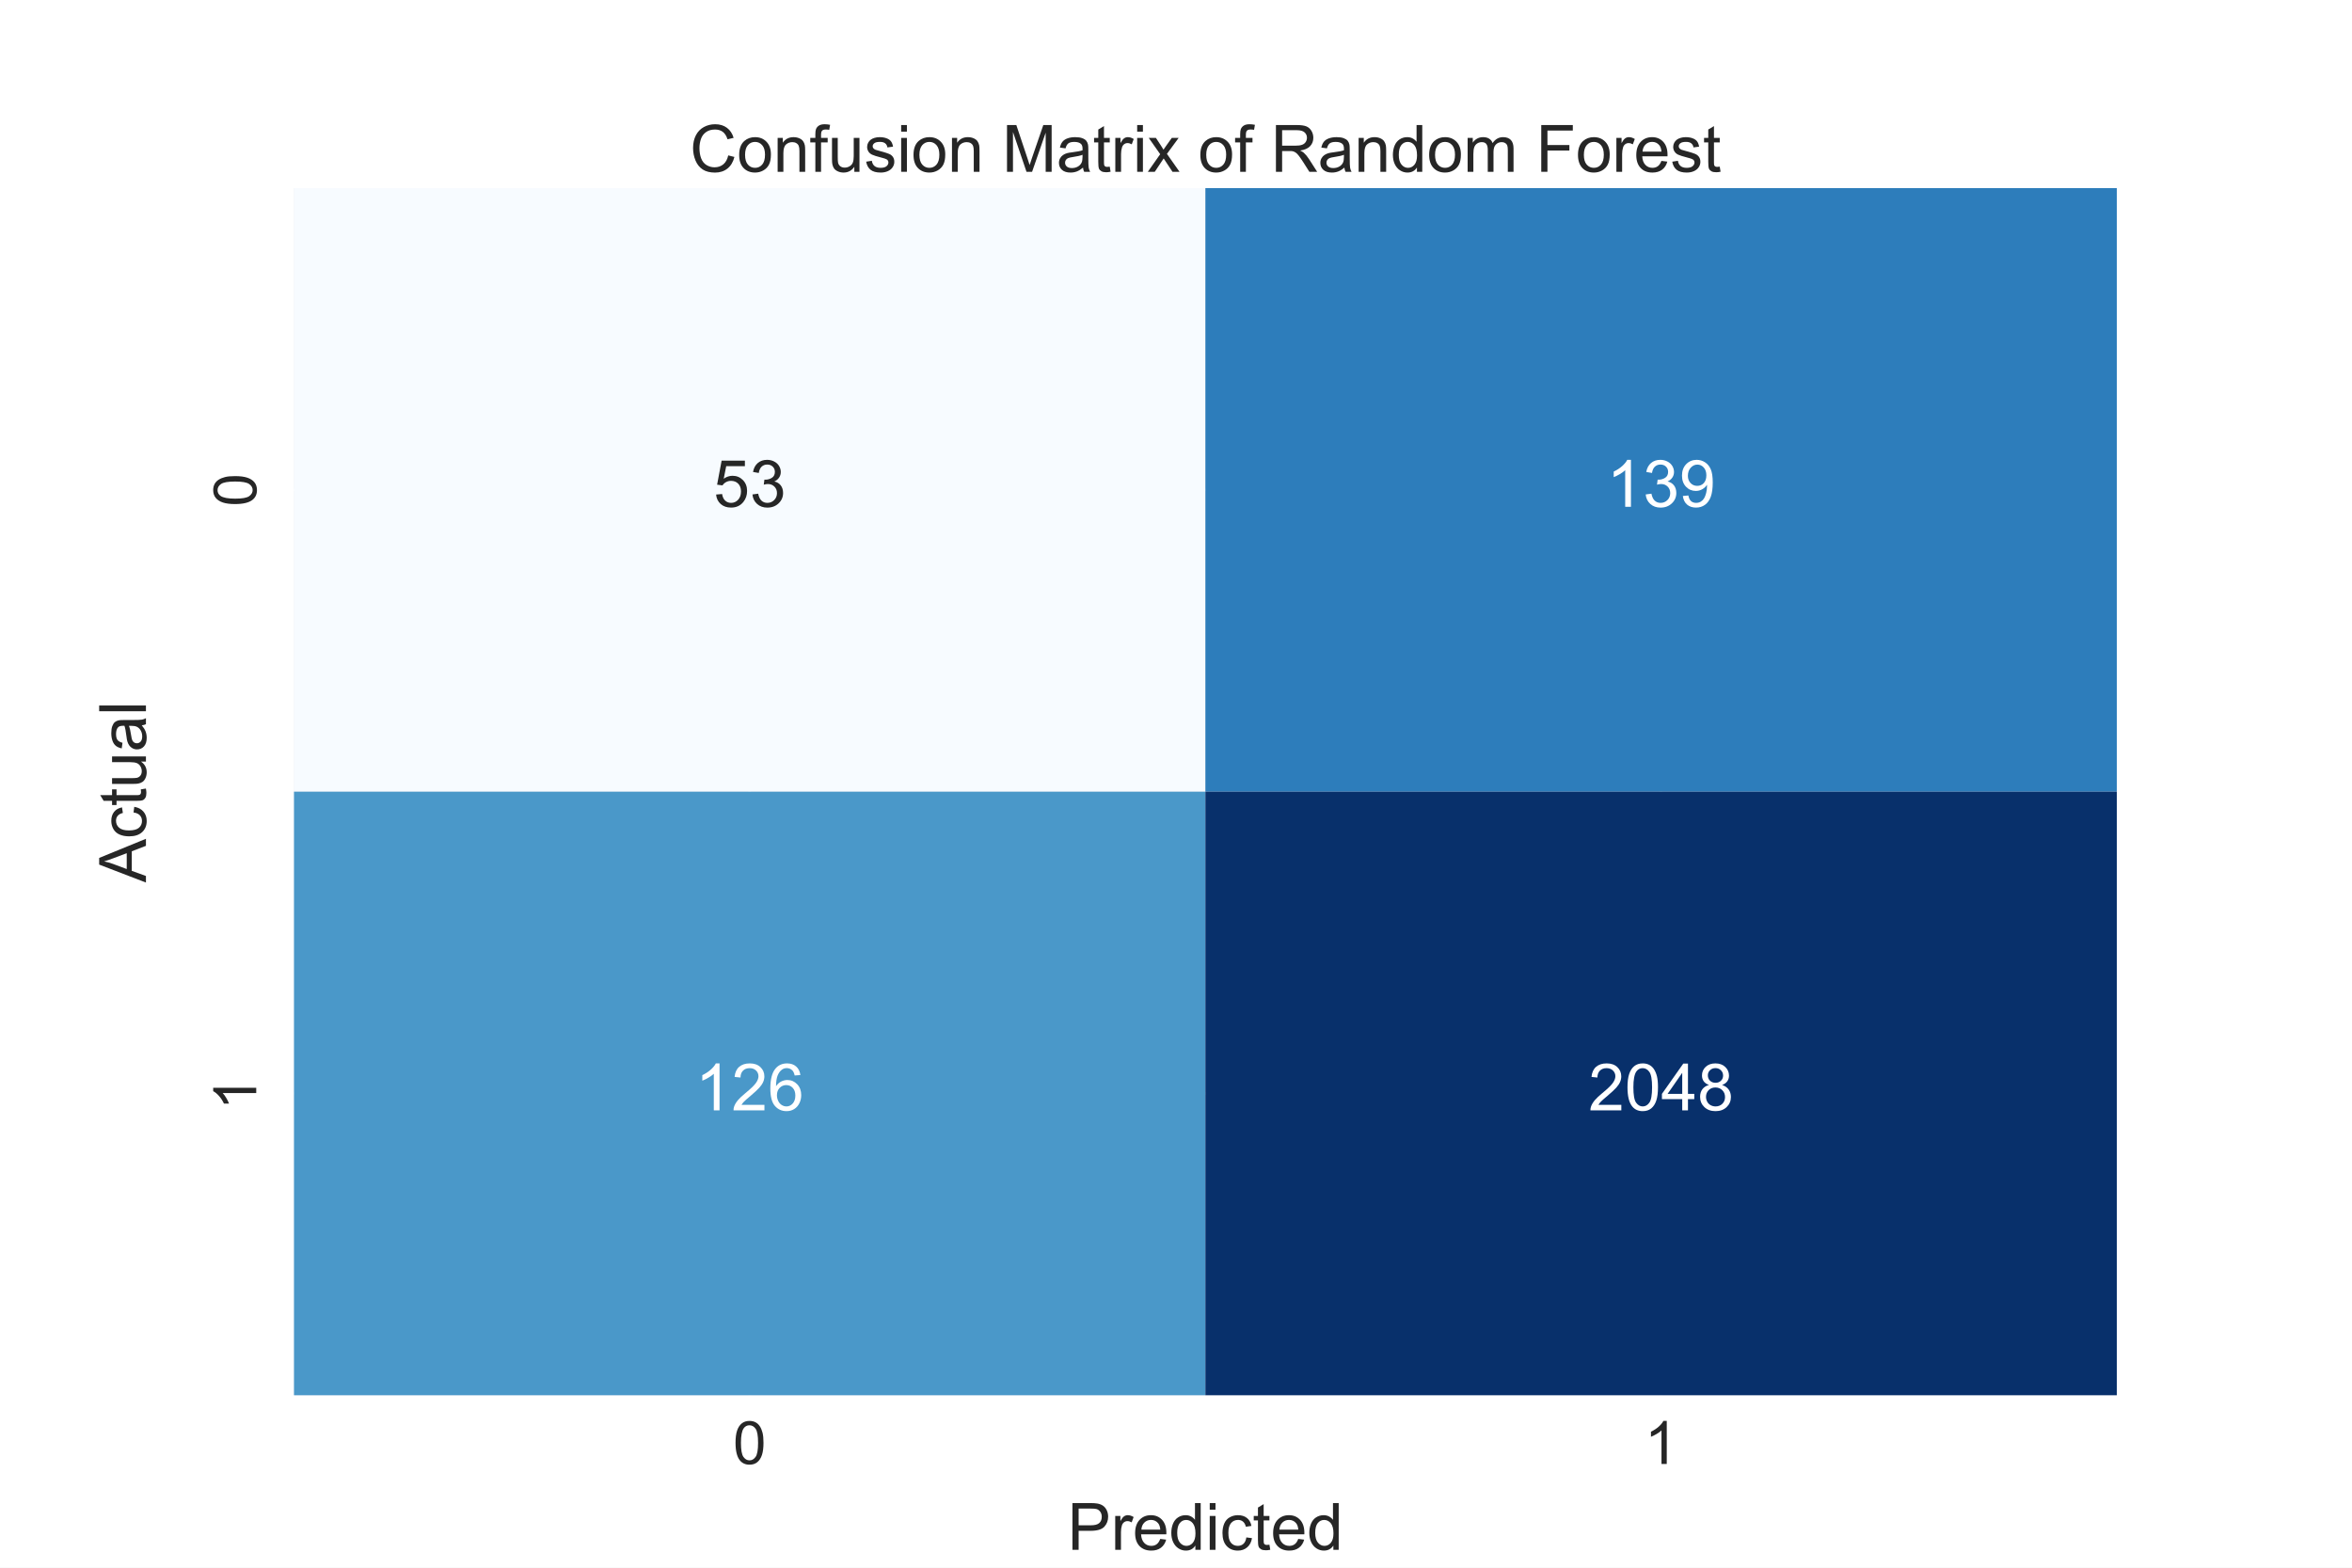
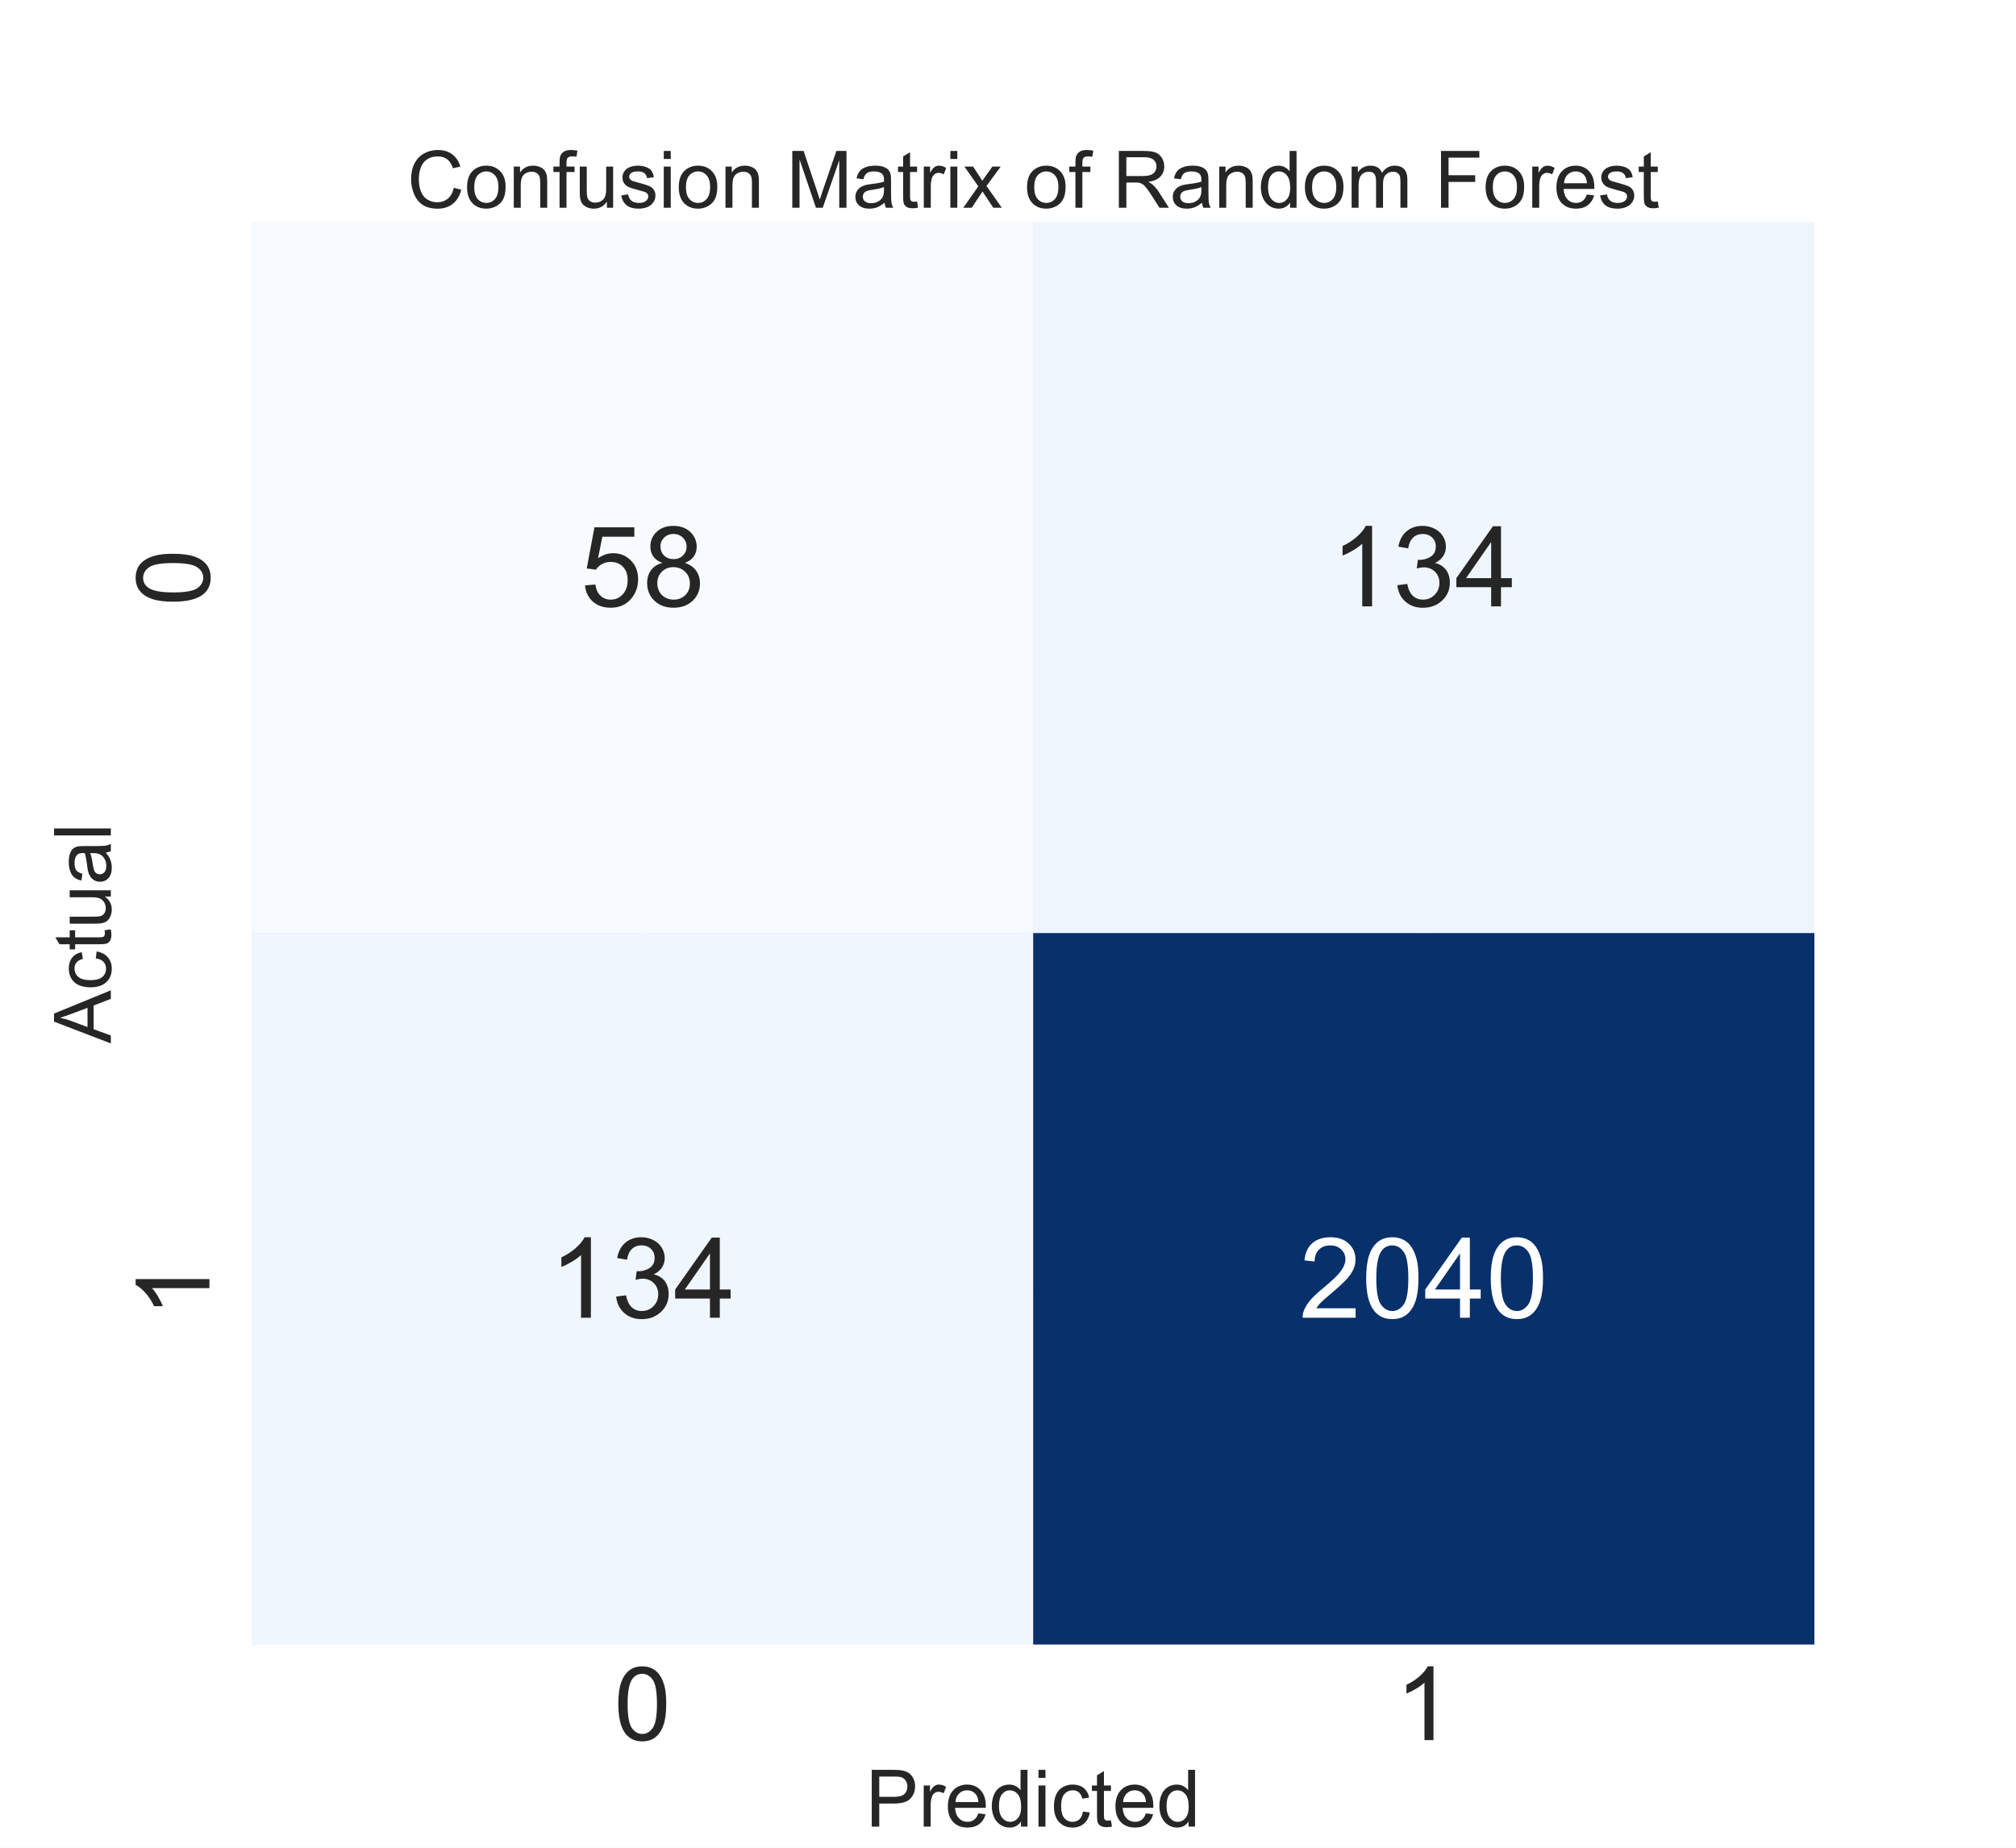
- <svg xmlns="http://www.w3.org/2000/svg" xmlns:xlink="http://www.w3.org/1999/xlink" width="864pt" height="576pt" viewBox="0 0 864 576" version="1.1">
+ <svg xmlns="http://www.w3.org/2000/svg" xmlns:xlink="http://www.w3.org/1999/xlink" width="864pt" height="792pt" viewBox="0 0 864 792" version="1.1">
  <defs>
    <style type="text/css">*{stroke-linejoin: round; stroke-linecap: butt}</style>
  </defs>
  <g id="figure_1">
    <g id="patch_1">
-       <path d="M 0 576  L 864 576  L 864 0  L 0 0  z " style="fill: #ffffff" />
+       <path d="M 0 792  L 864 792  L 864 0  L 0 0  z " style="fill: #ffffff" />
    </g>
    <g id="axes_1">
      <g id="patch_2">
-         <path d="M 108 512.64  L 777.6 512.64  L 777.6 69.12  L 108 69.12  z " style="fill: #eaeaf2" />
+         <path d="M 108 704.88  L 777.6 704.88  L 777.6 95.04  L 108 95.04  z " style="fill: #eaeaf2" />
      </g>
      <g id="matplotlib.axis_1">
        <g id="xtick_1">
          <g id="line2d_1">
-             <path d="M 275.4 512.64  L 275.4 69.12  " clip-path="url(#p99e1b7f66e)" style="fill: none; stroke: #ffffff; stroke-linecap: round" />
+             <path d="M 275.4 704.88  L 275.4 95.04  " clip-path="url(#p280e302564)" style="fill: none; stroke: #ffffff; stroke-linecap: round" />
          </g>
          <g id="text_1">
-             <g style="fill: #262626" transform="translate(269.283 537.8872) scale(0.22 -0.22)">
+             <g style="fill: #262626" transform="translate(263.1659 745.8744) scale(0.44 -0.44)">
              <defs>
                <path id="ArialMT-30" d="M 266 2259  Q 266 3072 433 3567  Q 600 4063 929 4331  Q 1259 4600 1759 4600  Q 2128 4600 2406 4451  Q 2684 4303 2865 4023  Q 3047 3744 3150 3342  Q 3253 2941 3253 2259  Q 3253 1453 3087 958  Q 2922 463 2592 192  Q 2263 -78 1759 -78  Q 1097 -78 719 397  Q 266 969 266 2259  z M 844 2259  Q 844 1131 1108 757  Q 1372 384 1759 384  Q 2147 384 2411 759  Q 2675 1134 2675 2259  Q 2675 3391 2411 3762  Q 2147 4134 1753 4134  Q 1366 4134 1134 3806  Q 844 3388 844 2259  z " transform="scale(0.015625)" />
              </defs>
              <use xlink:href="#ArialMT-30" />
            </g>
          </g>
        </g>
        <g id="xtick_2">
          <g id="line2d_2">
-             <path d="M 610.2 512.64  L 610.2 69.12  " clip-path="url(#p99e1b7f66e)" style="fill: none; stroke: #ffffff; stroke-linecap: round" />
+             <path d="M 610.2 704.88  L 610.2 95.04  " clip-path="url(#p280e302564)" style="fill: none; stroke: #ffffff; stroke-linecap: round" />
          </g>
          <g id="text_2">
-             <g style="fill: #262626" transform="translate(604.083 537.8872) scale(0.22 -0.22)">
+             <g style="fill: #262626" transform="translate(597.9659 745.8744) scale(0.44 -0.44)">
              <defs>
                <path id="ArialMT-31" d="M 2384 0  L 1822 0  L 1822 3584  Q 1619 3391 1289 3197  Q 959 3003 697 2906  L 697 3450  Q 1169 3672 1522 3987  Q 1875 4303 2022 4600  L 2384 4600  L 2384 0  z " transform="scale(0.015625)" />
              </defs>
              <use xlink:href="#ArialMT-31" />
            </g>
          </g>
        </g>
        <g id="text_3">
-           <g style="fill: #262626" transform="translate(392.1075 569.4384) scale(0.24 -0.24)">
+           <g style="fill: #262626" transform="translate(370.9856 782.9559) scale(0.34 -0.34)">
            <defs>
              <path id="ArialMT-50" d="M 494 0  L 494 4581  L 2222 4581  Q 2678 4581 2919 4538  Q 3256 4481 3484 4323  Q 3713 4166 3852 3881  Q 3991 3597 3991 3256  Q 3991 2672 3619 2267  Q 3247 1863 2275 1863  L 1100 1863  L 1100 0  L 494 0  z M 1100 2403  L 2284 2403  Q 2872 2403 3119 2622  Q 3366 2841 3366 3238  Q 3366 3525 3220 3729  Q 3075 3934 2838 4000  Q 2684 4041 2272 4041  L 1100 4041  L 1100 2403  z " transform="scale(0.015625)" />
              <path id="ArialMT-72" d="M 416 0  L 416 3319  L 922 3319  L 922 2816  Q 1116 3169 1280 3281  Q 1444 3394 1641 3394  Q 1925 3394 2219 3213  L 2025 2691  Q 1819 2813 1613 2813  Q 1428 2813 1281 2702  Q 1134 2591 1072 2394  Q 978 2094 978 1738  L 978 0  L 416 0  z " transform="scale(0.015625)" />
              <path id="ArialMT-65" d="M 2694 1069  L 3275 997  Q 3138 488 2766 206  Q 2394 -75 1816 -75  Q 1088 -75 661 373  Q 234 822 234 1631  Q 234 2469 665 2931  Q 1097 3394 1784 3394  Q 2450 3394 2872 2941  Q 3294 2488 3294 1666  Q 3294 1616 3291 1516  L 816 1516  Q 847 969 1125 678  Q 1403 388 1819 388  Q 2128 388 2347 550  Q 2566 713 2694 1069  z M 847 1978  L 2700 1978  Q 2663 2397 2488 2606  Q 2219 2931 1791 2931  Q 1403 2931 1139 2672  Q 875 2413 847 1978  z " transform="scale(0.015625)" />
              <path id="ArialMT-64" d="M 2575 0  L 2575 419  Q 2259 -75 1647 -75  Q 1250 -75 917 144  Q 584 363 401 755  Q 219 1147 219 1656  Q 219 2153 384 2558  Q 550 2963 881 3178  Q 1213 3394 1622 3394  Q 1922 3394 2156 3267  Q 2391 3141 2538 2938  L 2538 4581  L 3097 4581  L 3097 0  L 2575 0  z M 797 1656  Q 797 1019 1065 703  Q 1334 388 1700 388  Q 2069 388 2326 689  Q 2584 991 2584 1609  Q 2584 2291 2321 2609  Q 2059 2928 1675 2928  Q 1300 2928 1048 2622  Q 797 2316 797 1656  z " transform="scale(0.015625)" />
              <path id="ArialMT-69" d="M 425 3934  L 425 4581  L 988 4581  L 988 3934  L 425 3934  z M 425 0  L 425 3319  L 988 3319  L 988 0  L 425 0  z " transform="scale(0.015625)" />
              <path id="ArialMT-63" d="M 2588 1216  L 3141 1144  Q 3050 572 2676 248  Q 2303 -75 1759 -75  Q 1078 -75 664 370  Q 250 816 250 1647  Q 250 2184 428 2587  Q 606 2991 970 3192  Q 1334 3394 1763 3394  Q 2303 3394 2647 3120  Q 2991 2847 3088 2344  L 2541 2259  Q 2463 2594 2264 2762  Q 2066 2931 1784 2931  Q 1359 2931 1093 2626  Q 828 2322 828 1663  Q 828 994 1084 691  Q 1341 388 1753 388  Q 2084 388 2306 591  Q 2528 794 2588 1216  z " transform="scale(0.015625)" />
              <path id="ArialMT-74" d="M 1650 503  L 1731 6  Q 1494 -44 1306 -44  Q 1000 -44 831 53  Q 663 150 594 308  Q 525 466 525 972  L 525 2881  L 113 2881  L 113 3319  L 525 3319  L 525 4141  L 1084 4478  L 1084 3319  L 1650 3319  L 1650 2881  L 1084 2881  L 1084 941  Q 1084 700 1114 631  Q 1144 563 1211 522  Q 1278 481 1403 481  Q 1497 481 1650 503  z " transform="scale(0.015625)" />
            </defs>
            <use xlink:href="#ArialMT-50" />
            <use xlink:href="#ArialMT-72" x="66.699" />
            <use xlink:href="#ArialMT-65" x="100" />
            <use xlink:href="#ArialMT-64" x="155.615" />
            <use xlink:href="#ArialMT-69" x="211.23" />
            <use xlink:href="#ArialMT-63" x="233.447" />
            <use xlink:href="#ArialMT-74" x="283.447" />
            <use xlink:href="#ArialMT-65" x="311.23" />
            <use xlink:href="#ArialMT-64" x="366.846" />
          </g>
        </g>
      </g>
      <g id="matplotlib.axis_2">
        <g id="ytick_1">
          <g id="line2d_3">
-             <path d="M 108 180  L 777.6 180  " clip-path="url(#p99e1b7f66e)" style="fill: none; stroke: #ffffff; stroke-linecap: round" />
+             <path d="M 108 247.5  L 777.6 247.5  " clip-path="url(#p280e302564)" style="fill: none; stroke: #ffffff; stroke-linecap: round" />
          </g>
          <g id="text_4">
-             <g style="fill: #262626" transform="translate(94.1275 186.117) rotate(-90) scale(0.22 -0.22)">
+             <g style="fill: #262626" transform="translate(89.755 259.7341) rotate(-90) scale(0.44 -0.44)">
              <use xlink:href="#ArialMT-30" />
            </g>
          </g>
        </g>
        <g id="ytick_2">
          <g id="line2d_4">
-             <path d="M 108 401.76  L 777.6 401.76  " clip-path="url(#p99e1b7f66e)" style="fill: none; stroke: #ffffff; stroke-linecap: round" />
+             <path d="M 108 552.42  L 777.6 552.42  " clip-path="url(#p280e302564)" style="fill: none; stroke: #ffffff; stroke-linecap: round" />
          </g>
          <g id="text_5">
-             <g style="fill: #262626" transform="translate(94.1275 407.877) rotate(-90) scale(0.22 -0.22)">
+             <g style="fill: #262626" transform="translate(89.755 564.6541) rotate(-90) scale(0.44 -0.44)">
              <use xlink:href="#ArialMT-31" />
            </g>
          </g>
        </g>
        <g id="text_6">
-           <g style="fill: #262626" transform="translate(53.61031 324.2306) rotate(-90) scale(0.24 -0.24)">
+           <g style="fill: #262626" transform="translate(47.50312 447.2067) rotate(-90) scale(0.34 -0.34)">
            <defs>
              <path id="ArialMT-41" d="M -9 0  L 1750 4581  L 2403 4581  L 4278 0  L 3588 0  L 3053 1388  L 1138 1388  L 634 0  L -9 0  z M 1313 1881  L 2866 1881  L 2388 3150  Q 2169 3728 2063 4100  Q 1975 3659 1816 3225  L 1313 1881  z " transform="scale(0.015625)" />
              <path id="ArialMT-75" d="M 2597 0  L 2597 488  Q 2209 -75 1544 -75  Q 1250 -75 995 37  Q 741 150 617 320  Q 494 491 444 738  Q 409 903 409 1263  L 409 3319  L 972 3319  L 972 1478  Q 972 1038 1006 884  Q 1059 663 1231 536  Q 1403 409 1656 409  Q 1909 409 2131 539  Q 2353 669 2445 892  Q 2538 1116 2538 1541  L 2538 3319  L 3100 3319  L 3100 0  L 2597 0  z " transform="scale(0.015625)" />
              <path id="ArialMT-61" d="M 2588 409  Q 2275 144 1986 34  Q 1697 -75 1366 -75  Q 819 -75 525 192  Q 231 459 231 875  Q 231 1119 342 1320  Q 453 1522 633 1644  Q 813 1766 1038 1828  Q 1203 1872 1538 1913  Q 2219 1994 2541 2106  Q 2544 2222 2544 2253  Q 2544 2597 2384 2738  Q 2169 2928 1744 2928  Q 1347 2928 1158 2789  Q 969 2650 878 2297  L 328 2372  Q 403 2725 575 2942  Q 747 3159 1072 3276  Q 1397 3394 1825 3394  Q 2250 3394 2515 3294  Q 2781 3194 2906 3042  Q 3031 2891 3081 2659  Q 3109 2516 3109 2141  L 3109 1391  Q 3109 606 3145 398  Q 3181 191 3288 0  L 2700 0  Q 2613 175 2588 409  z M 2541 1666  Q 2234 1541 1622 1453  Q 1275 1403 1131 1340  Q 988 1278 909 1158  Q 831 1038 831 891  Q 831 666 1001 516  Q 1172 366 1500 366  Q 1825 366 2078 508  Q 2331 650 2450 897  Q 2541 1088 2541 1459  L 2541 1666  z " transform="scale(0.015625)" />
              <path id="ArialMT-6c" d="M 409 0  L 409 4581  L 972 4581  L 972 0  L 409 0  z " transform="scale(0.015625)" />
            </defs>
            <use xlink:href="#ArialMT-41" />
            <use xlink:href="#ArialMT-63" x="66.699" />
            <use xlink:href="#ArialMT-74" x="116.699" />
            <use xlink:href="#ArialMT-75" x="144.482" />
            <use xlink:href="#ArialMT-61" x="200.098" />
            <use xlink:href="#ArialMT-6c" x="255.713" />
          </g>
        </g>
      </g>
      <g id="QuadMesh_1">
-         <path d="M 108 69.12  L 442.8 69.12  L 442.8 290.88  L 108 290.88  L 108 69.12  " clip-path="url(#p99e1b7f66e)" style="fill: #f7fbff" />
-         <path d="M 442.8 69.12  L 777.6 69.12  L 777.6 290.88  L 442.8 290.88  L 442.8 69.12  " clip-path="url(#p99e1b7f66e)" style="fill: #2d7dbb" />
-         <path d="M 108 290.88  L 442.8 290.88  L 442.8 512.64  L 108 512.64  L 108 290.88  " clip-path="url(#p99e1b7f66e)" style="fill: #4a98c9" />
-         <path d="M 442.8 290.88  L 777.6 290.88  L 777.6 512.64  L 442.8 512.64  L 442.8 290.88  " clip-path="url(#p99e1b7f66e)" style="fill: #08306b" />
+         <path d="M 108 95.04  L 442.8 95.04  L 442.8 399.96  L 108 399.96  L 108 95.04  " clip-path="url(#p280e302564)" style="fill: #f7fbff" />
+         <path d="M 442.8 95.04  L 777.6 95.04  L 777.6 399.96  L 442.8 399.96  L 442.8 95.04  " clip-path="url(#p280e302564)" style="fill: #f0f6fd" />
+         <path d="M 108 399.96  L 442.8 399.96  L 442.8 704.88  L 108 704.88  L 108 399.96  " clip-path="url(#p280e302564)" style="fill: #f0f6fd" />
+         <path d="M 442.8 399.96  L 777.6 399.96  L 777.6 704.88  L 442.8 704.88  L 442.8 399.96  " clip-path="url(#p280e302564)" style="fill: #08306b" />
      </g>
      <g id="text_7">
-         <g style="fill: #262626" transform="translate(262.0537 186.2044) scale(0.24 -0.24)">
+         <g style="fill: #262626" transform="translate(248.7075 259.9087) scale(0.48 -0.48)">
          <defs>
            <path id="ArialMT-35" d="M 266 1200  L 856 1250  Q 922 819 1161 601  Q 1400 384 1738 384  Q 2144 384 2425 690  Q 2706 997 2706 1503  Q 2706 1984 2436 2262  Q 2166 2541 1728 2541  Q 1456 2541 1237 2417  Q 1019 2294 894 2097  L 366 2166  L 809 4519  L 3088 4519  L 3088 3981  L 1259 3981  L 1013 2750  Q 1425 3038 1878 3038  Q 2478 3038 2890 2622  Q 3303 2206 3303 1553  Q 3303 931 2941 478  Q 2500 -78 1738 -78  Q 1113 -78 717 272  Q 322 622 266 1200  z " transform="scale(0.015625)" />
+             <path id="ArialMT-38" d="M 1131 2484  Q 781 2613 612 2850  Q 444 3088 444 3419  Q 444 3919 803 4259  Q 1163 4600 1759 4600  Q 2359 4600 2725 4251  Q 3091 3903 3091 3403  Q 3091 3084 2923 2848  Q 2756 2613 2416 2484  Q 2838 2347 3058 2040  Q 3278 1734 3278 1309  Q 3278 722 2862 322  Q 2447 -78 1769 -78  Q 1091 -78 675 323  Q 259 725 259 1325  Q 259 1772 486 2073  Q 713 2375 1131 2484  z M 1019 3438  Q 1019 3113 1228 2906  Q 1438 2700 1772 2700  Q 2097 2700 2305 2904  Q 2513 3109 2513 3406  Q 2513 3716 2298 3927  Q 2084 4138 1766 4138  Q 1444 4138 1231 3931  Q 1019 3725 1019 3438  z M 838 1322  Q 838 1081 952 856  Q 1066 631 1291 507  Q 1516 384 1775 384  Q 2178 384 2440 643  Q 2703 903 2703 1303  Q 2703 1709 2433 1975  Q 2163 2241 1756 2241  Q 1359 2241 1098 1978  Q 838 1716 838 1322  z " transform="scale(0.015625)" />
+           </defs>
+           <use xlink:href="#ArialMT-35" />
+           <use xlink:href="#ArialMT-38" x="55.615" />
+         </g>
+       </g>
+       <g id="text_8">
+         <g style="fill: #262626" transform="translate(570.1612 259.9087) scale(0.48 -0.48)">
+           <defs>
            <path id="ArialMT-33" d="M 269 1209  L 831 1284  Q 928 806 1161 595  Q 1394 384 1728 384  Q 2125 384 2398 659  Q 2672 934 2672 1341  Q 2672 1728 2419 1979  Q 2166 2231 1775 2231  Q 1616 2231 1378 2169  L 1441 2663  Q 1497 2656 1531 2656  Q 1891 2656 2178 2843  Q 2466 3031 2466 3422  Q 2466 3731 2256 3934  Q 2047 4138 1716 4138  Q 1388 4138 1169 3931  Q 950 3725 888 3313  L 325 3413  Q 428 3978 793 4289  Q 1159 4600 1703 4600  Q 2078 4600 2393 4439  Q 2709 4278 2876 4000  Q 3044 3722 3044 3409  Q 3044 3113 2884 2869  Q 2725 2625 2413 2481  Q 2819 2388 3044 2092  Q 3269 1797 3269 1353  Q 3269 753 2831 336  Q 2394 -81 1725 -81  Q 1122 -81 723 278  Q 325 638 269 1209  z " transform="scale(0.015625)" />
-           </defs>
-           <use xlink:href="#ArialMT-35" />
-           <use xlink:href="#ArialMT-33" x="55.615" />
-         </g>
-       </g>
-       <g id="text_8">
-         <g style="fill: #ffffff" transform="translate(590.1806 186.2044) scale(0.24 -0.24)">
-           <defs>
-             <path id="ArialMT-39" d="M 350 1059  L 891 1109  Q 959 728 1153 556  Q 1347 384 1650 384  Q 1909 384 2104 503  Q 2300 622 2425 820  Q 2550 1019 2634 1356  Q 2719 1694 2719 2044  Q 2719 2081 2716 2156  Q 2547 1888 2255 1720  Q 1963 1553 1622 1553  Q 1053 1553 659 1965  Q 266 2378 266 3053  Q 266 3750 677 4175  Q 1088 4600 1706 4600  Q 2153 4600 2523 4359  Q 2894 4119 3086 3673  Q 3278 3228 3278 2384  Q 3278 1506 3087 986  Q 2897 466 2520 194  Q 2144 -78 1638 -78  Q 1100 -78 759 220  Q 419 519 350 1059  z M 2653 3081  Q 2653 3566 2395 3850  Q 2138 4134 1775 4134  Q 1400 4134 1122 3828  Q 844 3522 844 3034  Q 844 2597 1108 2323  Q 1372 2050 1759 2050  Q 2150 2050 2401 2323  Q 2653 2597 2653 3081  z " transform="scale(0.015625)" />
+             <path id="ArialMT-34" d="M 2069 0  L 2069 1097  L 81 1097  L 81 1613  L 2172 4581  L 2631 4581  L 2631 1613  L 3250 1613  L 3250 1097  L 2631 1097  L 2631 0  L 2069 0  z M 2069 1613  L 2069 3678  L 634 1613  L 2069 1613  z " transform="scale(0.015625)" />
          </defs>
          <use xlink:href="#ArialMT-31" />
          <use xlink:href="#ArialMT-33" x="55.615" />
-           <use xlink:href="#ArialMT-39" x="111.23" />
+           <use xlink:href="#ArialMT-34" x="111.23" />
        </g>
      </g>
      <g id="text_9">
-         <g style="fill: #ffffff" transform="translate(255.3806 407.9644) scale(0.24 -0.24)">
+         <g style="fill: #262626" transform="translate(235.3613 564.8288) scale(0.48 -0.48)">
+           <use xlink:href="#ArialMT-31" />
+           <use xlink:href="#ArialMT-33" x="55.615" />
+           <use xlink:href="#ArialMT-34" x="111.23" />
+         </g>
+       </g>
+       <g id="text_10">
+         <g style="fill: #ffffff" transform="translate(556.815 564.8288) scale(0.48 -0.48)">
          <defs>
            <path id="ArialMT-32" d="M 3222 541  L 3222 0  L 194 0  Q 188 203 259 391  Q 375 700 629 1000  Q 884 1300 1366 1694  Q 2113 2306 2375 2664  Q 2638 3022 2638 3341  Q 2638 3675 2398 3904  Q 2159 4134 1775 4134  Q 1369 4134 1125 3890  Q 881 3647 878 3216  L 300 3275  Q 359 3922 746 4261  Q 1134 4600 1788 4600  Q 2447 4600 2831 4234  Q 3216 3869 3216 3328  Q 3216 3053 3103 2787  Q 2991 2522 2730 2228  Q 2469 1934 1863 1422  Q 1356 997 1212 845  Q 1069 694 975 541  L 3222 541  z " transform="scale(0.015625)" />
-             <path id="ArialMT-36" d="M 3184 3459  L 2625 3416  Q 2550 3747 2413 3897  Q 2184 4138 1850 4138  Q 1581 4138 1378 3988  Q 1113 3794 959 3422  Q 806 3050 800 2363  Q 1003 2672 1297 2822  Q 1591 2972 1913 2972  Q 2475 2972 2870 2558  Q 3266 2144 3266 1488  Q 3266 1056 3080 686  Q 2894 316 2569 119  Q 2244 -78 1831 -78  Q 1128 -78 684 439  Q 241 956 241 2144  Q 241 3472 731 4075  Q 1159 4600 1884 4600  Q 2425 4600 2770 4297  Q 3116 3994 3184 3459  z M 888 1484  Q 888 1194 1011 928  Q 1134 663 1356 523  Q 1578 384 1822 384  Q 2178 384 2434 671  Q 2691 959 2691 1453  Q 2691 1928 2437 2201  Q 2184 2475 1800 2475  Q 1419 2475 1153 2201  Q 888 1928 888 1484  z " transform="scale(0.015625)" />
-           </defs>
-           <use xlink:href="#ArialMT-31" />
-           <use xlink:href="#ArialMT-32" x="55.615" />
-           <use xlink:href="#ArialMT-36" x="111.23" />
-         </g>
-       </g>
-       <g id="text_10">
-         <g style="fill: #ffffff" transform="translate(583.5075 407.9644) scale(0.24 -0.24)">
-           <defs>
-             <path id="ArialMT-34" d="M 2069 0  L 2069 1097  L 81 1097  L 81 1613  L 2172 4581  L 2631 4581  L 2631 1613  L 3250 1613  L 3250 1097  L 2631 1097  L 2631 0  L 2069 0  z M 2069 1613  L 2069 3678  L 634 1613  L 2069 1613  z " transform="scale(0.015625)" />
-             <path id="ArialMT-38" d="M 1131 2484  Q 781 2613 612 2850  Q 444 3088 444 3419  Q 444 3919 803 4259  Q 1163 4600 1759 4600  Q 2359 4600 2725 4251  Q 3091 3903 3091 3403  Q 3091 3084 2923 2848  Q 2756 2613 2416 2484  Q 2838 2347 3058 2040  Q 3278 1734 3278 1309  Q 3278 722 2862 322  Q 2447 -78 1769 -78  Q 1091 -78 675 323  Q 259 725 259 1325  Q 259 1772 486 2073  Q 713 2375 1131 2484  z M 1019 3438  Q 1019 3113 1228 2906  Q 1438 2700 1772 2700  Q 2097 2700 2305 2904  Q 2513 3109 2513 3406  Q 2513 3716 2298 3927  Q 2084 4138 1766 4138  Q 1444 4138 1231 3931  Q 1019 3725 1019 3438  z M 838 1322  Q 838 1081 952 856  Q 1066 631 1291 507  Q 1516 384 1775 384  Q 2178 384 2440 643  Q 2703 903 2703 1303  Q 2703 1709 2433 1975  Q 2163 2241 1756 2241  Q 1359 2241 1098 1978  Q 838 1716 838 1322  z " transform="scale(0.015625)" />
          </defs>
          <use xlink:href="#ArialMT-32" />
          <use xlink:href="#ArialMT-30" x="55.615" />
          <use xlink:href="#ArialMT-34" x="111.23" />
-           <use xlink:href="#ArialMT-38" x="166.846" />
+           <use xlink:href="#ArialMT-30" x="166.846" />
        </g>
      </g>
      <g id="text_11">
-         <g style="fill: #262626" transform="translate(253.4025 63.12) scale(0.24 -0.24)">
+         <g style="fill: #262626" transform="translate(174.4869 89.04) scale(0.34 -0.34)">
          <defs>
            <path id="ArialMT-43" d="M 3763 1606  L 4369 1453  Q 4178 706 3683 314  Q 3188 -78 2472 -78  Q 1731 -78 1267 223  Q 803 525 561 1097  Q 319 1669 319 2325  Q 319 3041 592 3573  Q 866 4106 1370 4382  Q 1875 4659 2481 4659  Q 3169 4659 3637 4309  Q 4106 3959 4291 3325  L 3694 3184  Q 3534 3684 3231 3912  Q 2928 4141 2469 4141  Q 1941 4141 1586 3887  Q 1231 3634 1087 3207  Q 944 2781 944 2328  Q 944 1744 1114 1308  Q 1284 872 1643 656  Q 2003 441 2422 441  Q 2931 441 3284 734  Q 3638 1028 3763 1606  z " transform="scale(0.015625)" />
            <path id="ArialMT-6f" d="M 213 1659  Q 213 2581 725 3025  Q 1153 3394 1769 3394  Q 2453 3394 2887 2945  Q 3322 2497 3322 1706  Q 3322 1066 3130 698  Q 2938 331 2570 128  Q 2203 -75 1769 -75  Q 1072 -75 642 372  Q 213 819 213 1659  z M 791 1659  Q 791 1022 1069 705  Q 1347 388 1769 388  Q 2188 388 2466 706  Q 2744 1025 2744 1678  Q 2744 2294 2464 2611  Q 2184 2928 1769 2928  Q 1347 2928 1069 2612  Q 791 2297 791 1659  z " transform="scale(0.015625)" />
            <path id="ArialMT-6e" d="M 422 0  L 422 3319  L 928 3319  L 928 2847  Q 1294 3394 1984 3394  Q 2284 3394 2536 3286  Q 2788 3178 2913 3003  Q 3038 2828 3088 2588  Q 3119 2431 3119 2041  L 3119 0  L 2556 0  L 2556 2019  Q 2556 2363 2490 2533  Q 2425 2703 2258 2804  Q 2091 2906 1866 2906  Q 1506 2906 1245 2678  Q 984 2450 984 1813  L 984 0  L 422 0  z " transform="scale(0.015625)" />
            <path id="ArialMT-66" d="M 556 0  L 556 2881  L 59 2881  L 59 3319  L 556 3319  L 556 3672  Q 556 4006 616 4169  Q 697 4388 901 4523  Q 1106 4659 1475 4659  Q 1713 4659 2000 4603  L 1916 4113  Q 1741 4144 1584 4144  Q 1328 4144 1222 4034  Q 1116 3925 1116 3625  L 1116 3319  L 1763 3319  L 1763 2881  L 1116 2881  L 1116 0  L 556 0  z " transform="scale(0.015625)" />
            <path id="ArialMT-73" d="M 197 991  L 753 1078  Q 800 744 1014 566  Q 1228 388 1613 388  Q 2000 388 2187 545  Q 2375 703 2375 916  Q 2375 1106 2209 1216  Q 2094 1291 1634 1406  Q 1016 1563 777 1677  Q 538 1791 414 1992  Q 291 2194 291 2438  Q 291 2659 392 2848  Q 494 3038 669 3163  Q 800 3259 1026 3326  Q 1253 3394 1513 3394  Q 1903 3394 2198 3281  Q 2494 3169 2634 2976  Q 2775 2784 2828 2463  L 2278 2388  Q 2241 2644 2061 2787  Q 1881 2931 1553 2931  Q 1166 2931 1000 2803  Q 834 2675 834 2503  Q 834 2394 903 2306  Q 972 2216 1119 2156  Q 1203 2125 1616 2013  Q 2213 1853 2448 1751  Q 2684 1650 2818 1456  Q 2953 1263 2953 975  Q 2953 694 2789 445  Q 2625 197 2315 61  Q 2006 -75 1616 -75  Q 969 -75 630 194  Q 291 463 197 991  z " transform="scale(0.015625)" />
            <path id="ArialMT-20" transform="scale(0.015625)" />
            <path id="ArialMT-4d" d="M 475 0  L 475 4581  L 1388 4581  L 2472 1338  Q 2622 884 2691 659  Q 2769 909 2934 1394  L 4031 4581  L 4847 4581  L 4847 0  L 4263 0  L 4263 3834  L 2931 0  L 2384 0  L 1059 3900  L 1059 0  L 475 0  z " transform="scale(0.015625)" />
            <path id="ArialMT-78" d="M 47 0  L 1259 1725  L 138 3319  L 841 3319  L 1350 2541  Q 1494 2319 1581 2169  Q 1719 2375 1834 2534  L 2394 3319  L 3066 3319  L 1919 1756  L 3153 0  L 2463 0  L 1781 1031  L 1600 1309  L 728 0  L 47 0  z " transform="scale(0.015625)" />
            <path id="ArialMT-52" d="M 503 0  L 503 4581  L 2534 4581  Q 3147 4581 3465 4457  Q 3784 4334 3975 4021  Q 4166 3709 4166 3331  Q 4166 2844 3850 2509  Q 3534 2175 2875 2084  Q 3116 1969 3241 1856  Q 3506 1613 3744 1247  L 4541 0  L 3778 0  L 3172 953  Q 2906 1366 2734 1584  Q 2563 1803 2427 1890  Q 2291 1978 2150 2013  Q 2047 2034 1813 2034  L 1109 2034  L 1109 0  L 503 0  z M 1109 2559  L 2413 2559  Q 2828 2559 3062 2645  Q 3297 2731 3419 2920  Q 3541 3109 3541 3331  Q 3541 3656 3305 3865  Q 3069 4075 2559 4075  L 1109 4075  L 1109 2559  z " transform="scale(0.015625)" />
            <path id="ArialMT-6d" d="M 422 0  L 422 3319  L 925 3319  L 925 2853  Q 1081 3097 1340 3245  Q 1600 3394 1931 3394  Q 2300 3394 2536 3241  Q 2772 3088 2869 2813  Q 3263 3394 3894 3394  Q 4388 3394 4653 3120  Q 4919 2847 4919 2278  L 4919 0  L 4359 0  L 4359 2091  Q 4359 2428 4304 2576  Q 4250 2725 4106 2815  Q 3963 2906 3769 2906  Q 3419 2906 3187 2673  Q 2956 2441 2956 1928  L 2956 0  L 2394 0  L 2394 2156  Q 2394 2531 2256 2718  Q 2119 2906 1806 2906  Q 1569 2906 1367 2781  Q 1166 2656 1075 2415  Q 984 2175 984 1722  L 984 0  L 422 0  z " transform="scale(0.015625)" />
            <path id="ArialMT-46" d="M 525 0  L 525 4581  L 3616 4581  L 3616 4041  L 1131 4041  L 1131 2622  L 3281 2622  L 3281 2081  L 1131 2081  L 1131 0  L 525 0  z " transform="scale(0.015625)" />
          </defs>
          <use xlink:href="#ArialMT-43" />
          <use xlink:href="#ArialMT-6f" x="72.217" />
          <use xlink:href="#ArialMT-6e" x="127.832" />
          <use xlink:href="#ArialMT-66" x="183.447" />
          <use xlink:href="#ArialMT-75" x="211.23" />
          <use xlink:href="#ArialMT-73" x="266.846" />
          <use xlink:href="#ArialMT-69" x="316.846" />
          <use xlink:href="#ArialMT-6f" x="339.062" />
          <use xlink:href="#ArialMT-6e" x="394.678" />
          <use xlink:href="#ArialMT-20" x="450.293" />
          <use xlink:href="#ArialMT-4d" x="478.076" />
          <use xlink:href="#ArialMT-61" x="561.377" />
          <use xlink:href="#ArialMT-74" x="616.992" />
          <use xlink:href="#ArialMT-72" x="644.775" />
          <use xlink:href="#ArialMT-69" x="678.076" />
          <use xlink:href="#ArialMT-78" x="700.293" />
          <use xlink:href="#ArialMT-20" x="750.293" />
          <use xlink:href="#ArialMT-6f" x="778.076" />
          <use xlink:href="#ArialMT-66" x="833.691" />
          <use xlink:href="#ArialMT-20" x="861.475" />
          <use xlink:href="#ArialMT-52" x="889.258" />
          <use xlink:href="#ArialMT-61" x="961.475" />
          <use xlink:href="#ArialMT-6e" x="1017.09" />
          <use xlink:href="#ArialMT-64" x="1072.705" />
          <use xlink:href="#ArialMT-6f" x="1128.32" />
          <use xlink:href="#ArialMT-6d" x="1183.936" />
          <use xlink:href="#ArialMT-20" x="1267.236" />
          <use xlink:href="#ArialMT-46" x="1295.02" />
          <use xlink:href="#ArialMT-6f" x="1356.104" />
          <use xlink:href="#ArialMT-72" x="1411.719" />
          <use xlink:href="#ArialMT-65" x="1445.02" />
          <use xlink:href="#ArialMT-73" x="1500.635" />
          <use xlink:href="#ArialMT-74" x="1550.635" />
        </g>
      </g>
    </g>
  </g>
  <defs>
-     <clipPath id="p99e1b7f66e">
-       <rect x="108" y="69.12" width="669.6" height="443.52" />
+     <clipPath id="p280e302564">
+       <rect x="108" y="95.04" width="669.6" height="609.84" />
    </clipPath>
  </defs>
</svg>
